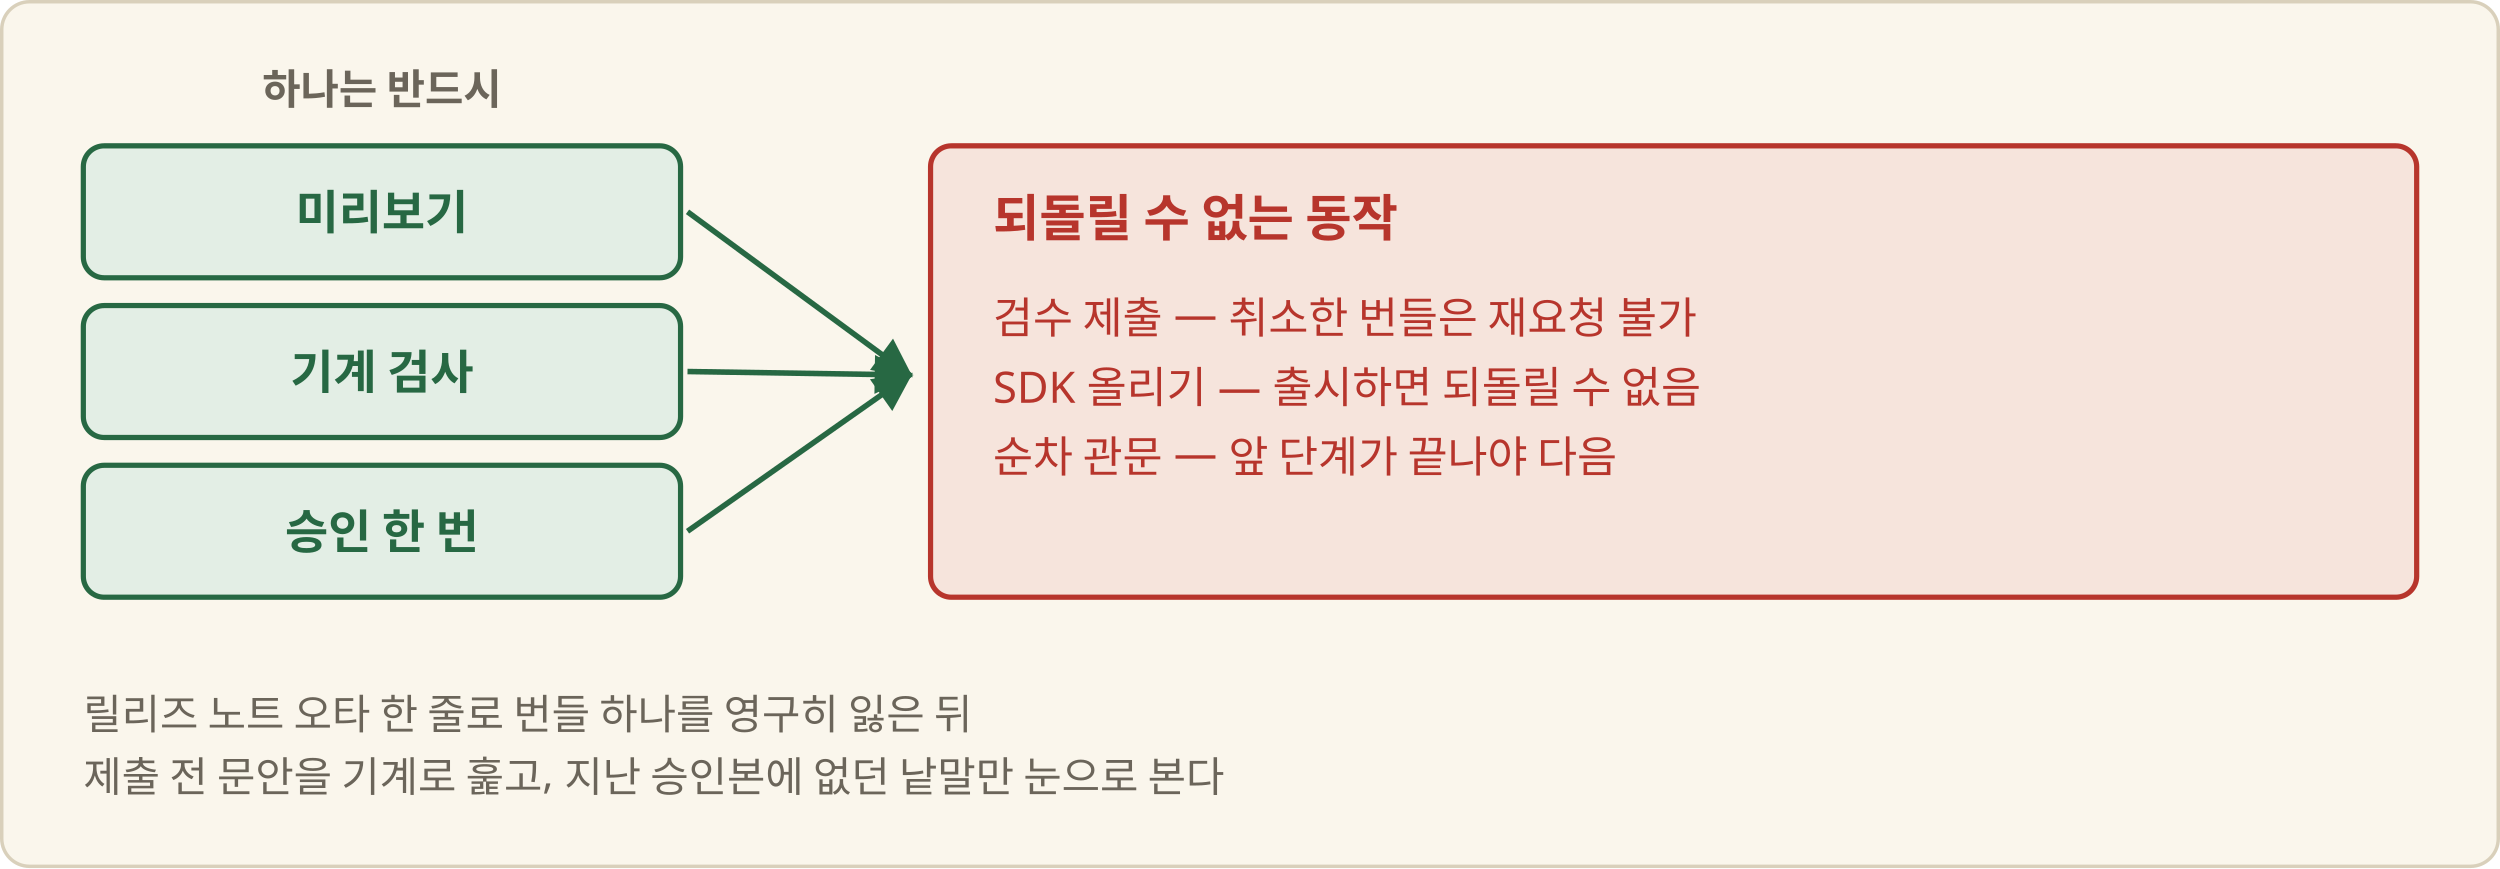
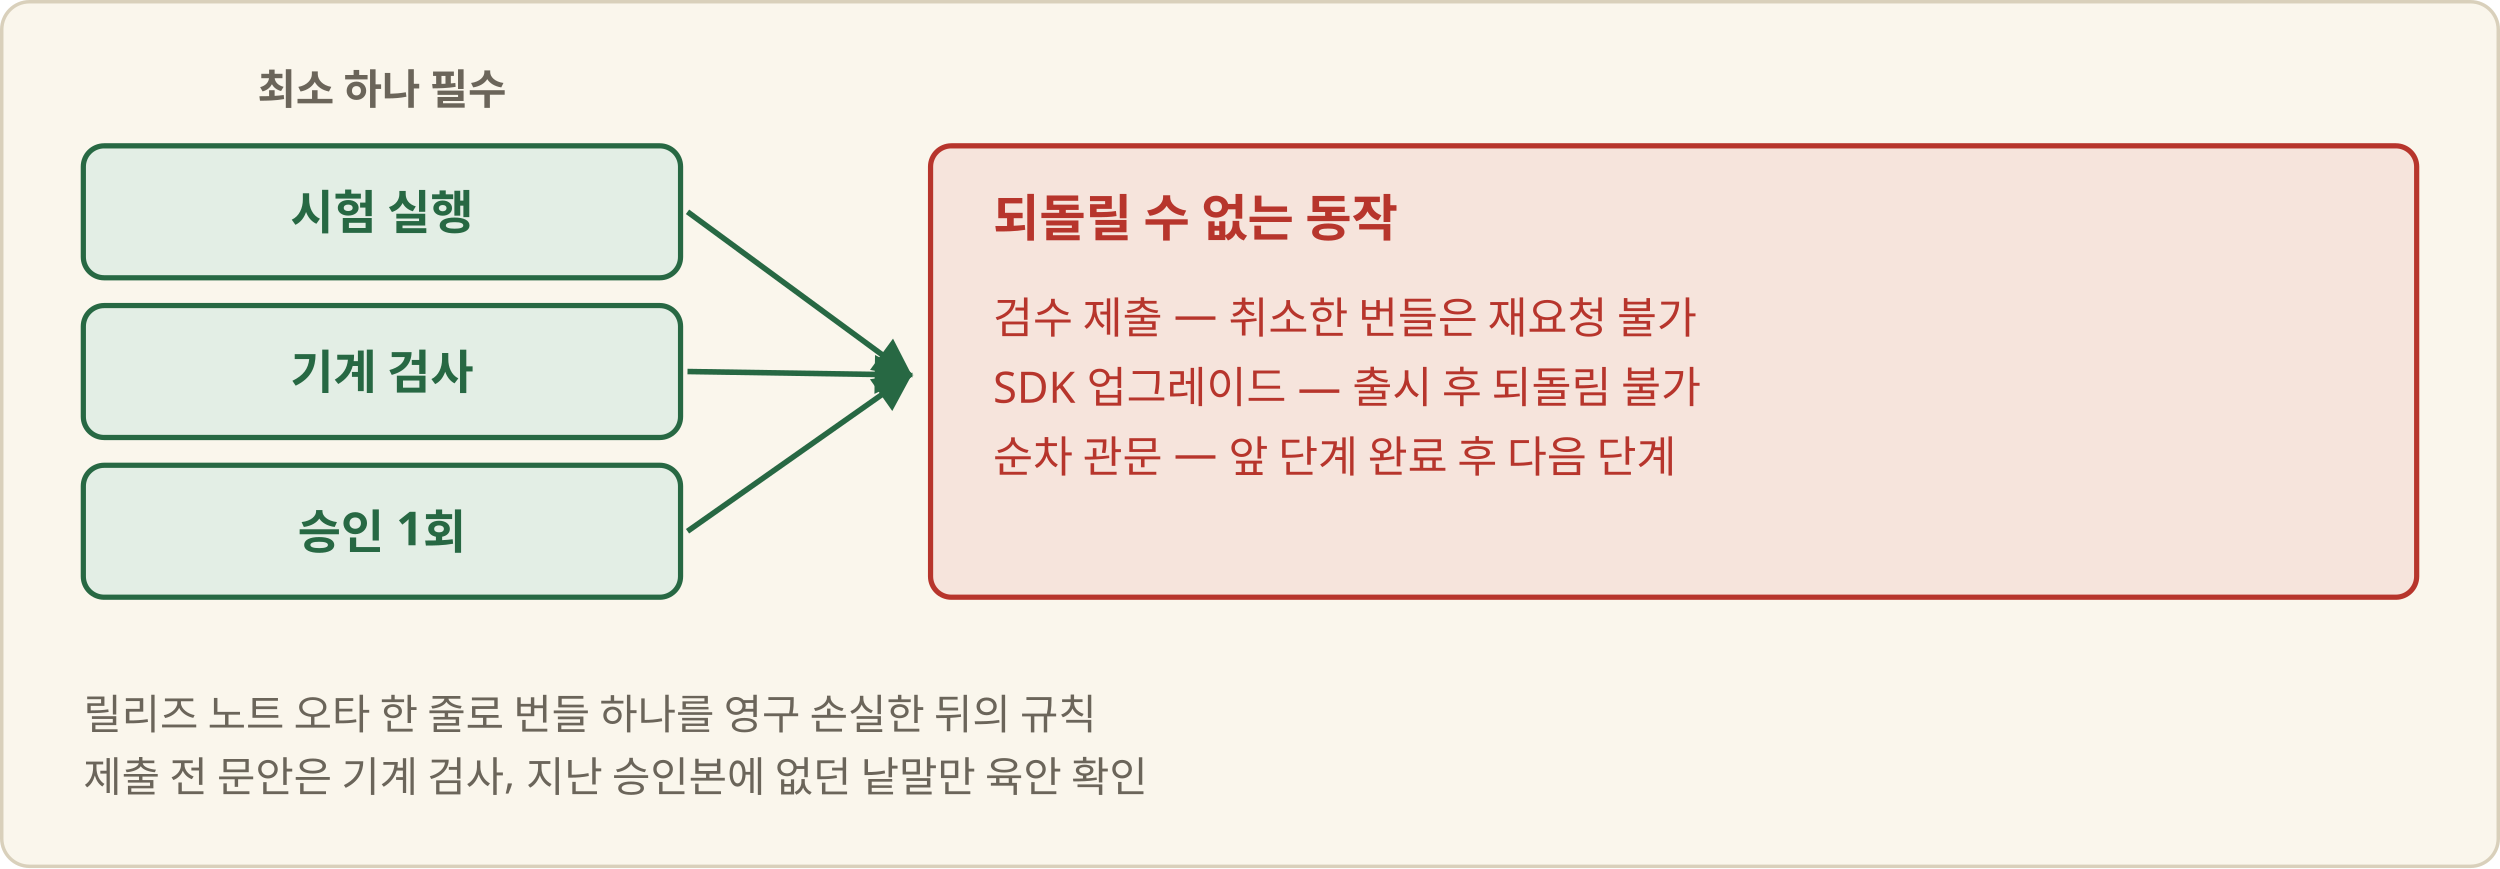
<svg xmlns="http://www.w3.org/2000/svg" viewBox="0 0 720 250" width="720" height="250" role="img" aria-label="되돌릴 수 없는 동작 앞에는 반드시 한 단계를 끼운다">
  <defs>
    <marker id="a-ink" viewBox="0 0 10 10" refX="9" refY="5" markerWidth="7" markerHeight="7" orient="auto-start-reverse">
      <path d="M0,0 L10,5 L0,10 z" fill="#1e2430" />
    </marker>
    <marker id="a-seal" viewBox="0 0 10 10" refX="9" refY="5" markerWidth="7" markerHeight="7" orient="auto-start-reverse">
      <path d="M0,0 L10,5 L0,10 z" fill="#b7352c" />
    </marker>
    <marker id="a-live" viewBox="0 0 10 10" refX="9" refY="5" markerWidth="7" markerHeight="7" orient="auto-start-reverse">
      <path d="M0,0 L10,5 L0,10 z" fill="#276843" />
    </marker>
    <marker id="a-faint" viewBox="0 0 10 10" refX="9" refY="5" markerWidth="7" markerHeight="7" orient="auto-start-reverse">
      <path d="M0,0 L10,5 L0,10 z" fill="#6b655a" />
    </marker>
  </defs>
  <rect x="0.5" y="0.5" width="719" height="249" rx="8" fill="#faf6ec" stroke="#d9d0bb" />
-   <text x="110" y="30.0" font-family="Pretendard, &quot;Apple SD Gothic Neo&quot;, &quot;Malgun Gothic&quot;, &quot;Noto Sans KR&quot;, sans-serif" font-size="12" fill="#6b655a" font-weight="600" text-anchor="middle">하나는 반드시</text>
+   <text x="110" y="30.0" font-family="Pretendard, &quot;Apple SD Gothic Neo&quot;, &quot;Malgun Gothic&quot;, &quot;Noto Sans KR&quot;, sans-serif" font-size="12" fill="#6b655a" font-weight="600" text-anchor="middle">최소 하나 필수</text>
  <rect x="24" y="42" width="172" height="38" rx="6" fill="#e3eee5" stroke="#276843" stroke-width="1.5" />
-   <text x="110" y="66.0" font-family="Pretendard, &quot;Apple SD Gothic Neo&quot;, &quot;Malgun Gothic&quot;, &quot;Noto Sans KR&quot;, sans-serif" font-size="13.5" fill="#276843" font-weight="700" text-anchor="middle">미리보기</text>
+   <text x="110" y="66.0" font-family="Pretendard, &quot;Apple SD Gothic Neo&quot;, &quot;Malgun Gothic&quot;, &quot;Noto Sans KR&quot;, sans-serif" font-size="13.5" fill="#276843" font-weight="700" text-anchor="middle">시험 실행</text>
  <line x1="198" y1="61" x2="262" y2="108" stroke="#276843" stroke-width="1.6" marker-end="url(#a-live)" />
  <rect x="24" y="88" width="172" height="38" rx="6" fill="#e3eee5" stroke="#276843" stroke-width="1.5" />
  <text x="110" y="112.0" font-family="Pretendard, &quot;Apple SD Gothic Neo&quot;, &quot;Malgun Gothic&quot;, &quot;Noto Sans KR&quot;, sans-serif" font-size="13.5" fill="#276843" font-weight="700" text-anchor="middle">기계 검사</text>
  <line x1="198" y1="107" x2="262" y2="108" stroke="#276843" stroke-width="1.6" marker-end="url(#a-live)" />
  <rect x="24" y="134" width="172" height="38" rx="6" fill="#e3eee5" stroke="#276843" stroke-width="1.5" />
-   <text x="110" y="158.0" font-family="Pretendard, &quot;Apple SD Gothic Neo&quot;, &quot;Malgun Gothic&quot;, &quot;Noto Sans KR&quot;, sans-serif" font-size="13.5" fill="#276843" font-weight="700" text-anchor="middle">승인 한 번</text>
+   <text x="110" y="158.0" font-family="Pretendard, &quot;Apple SD Gothic Neo&quot;, &quot;Malgun Gothic&quot;, &quot;Noto Sans KR&quot;, sans-serif" font-size="13.5" fill="#276843" font-weight="700" text-anchor="middle">승인 1회</text>
  <line x1="198" y1="153" x2="262" y2="108" stroke="#276843" stroke-width="1.6" marker-end="url(#a-live)" />
  <rect x="268" y="42" width="428" height="130" rx="6" fill="#f6e4dc" stroke="#b7352c" stroke-width="1.5" />
  <text x="286" y="68.0" font-family="Pretendard, &quot;Apple SD Gothic Neo&quot;, &quot;Malgun Gothic&quot;, &quot;Noto Sans KR&quot;, sans-serif" font-size="14.5" fill="#b7352c" font-weight="700" text-anchor="start">되돌릴 수 없는 동작</text>
  <text x="286" y="96.0" font-family="Pretendard, &quot;Apple SD Gothic Neo&quot;, &quot;Malgun Gothic&quot;, &quot;Noto Sans KR&quot;, sans-serif" font-size="12.5" fill="#b7352c" font-weight="500" text-anchor="start">검수 제출 — 취소한 번들은 재요청 불가</text>
-   <text x="286" y="116.0" font-family="Pretendard, &quot;Apple SD Gothic Neo&quot;, &quot;Malgun Gothic&quot;, &quot;Noto Sans KR&quot;, sans-serif" font-size="12.5" fill="#b7352c" font-weight="500" text-anchor="start">SDK 올리기 — 출시하면 되돌릴 수 없음</text>
-   <text x="286" y="136.0" font-family="Pretendard, &quot;Apple SD Gothic Neo&quot;, &quot;Malgun Gothic&quot;, &quot;Noto Sans KR&quot;, sans-serif" font-size="12.5" fill="#b7352c" font-weight="500" text-anchor="start">순차 관문 — 앞 단계가 끝나야 다음</text>
-   <text x="24" y="210.0" font-family="Pretendard, &quot;Apple SD Gothic Neo&quot;, &quot;Malgun Gothic&quot;, &quot;Noto Sans KR&quot;, sans-serif" font-size="12" fill="#6b655a" font-weight="500" text-anchor="start">릴리즈 노트 오타 한 줄로 번들 하나를 영구히 잃은 뒤</text>
-   <text x="24" y="228.0" font-family="Pretendard, &quot;Apple SD Gothic Neo&quot;, &quot;Malgun Gothic&quot;, &quot;Noto Sans KR&quot;, sans-serif" font-size="12" fill="#6b655a" font-weight="500" text-anchor="start">제출 전 문안을 기계로 훑고, 지난 승인본에 없던 낱말만 눈으로 본다</text>
+   <text x="286" y="116.0" font-family="Pretendard, &quot;Apple SD Gothic Neo&quot;, &quot;Malgun Gothic&quot;, &quot;Noto Sans KR&quot;, sans-serif" font-size="12.5" fill="#b7352c" font-weight="500" text-anchor="start">SDK 업그레이드 — 출시 후 되돌림 불가</text>
+   <text x="286" y="136.0" font-family="Pretendard, &quot;Apple SD Gothic Neo&quot;, &quot;Malgun Gothic&quot;, &quot;Noto Sans KR&quot;, sans-serif" font-size="12.5" fill="#b7352c" font-weight="500" text-anchor="start">순차 관문 — 앞 단계 완료 후 다음 단계</text>
+   <text x="24" y="210.0" font-family="Pretendard, &quot;Apple SD Gothic Neo&quot;, &quot;Malgun Gothic&quot;, &quot;Noto Sans KR&quot;, sans-serif" font-size="12" fill="#6b655a" font-weight="500" text-anchor="start">릴리즈 노트 오타 한 줄로 번들 하나를 영구 손실한 뒤의 규칙</text>
+   <text x="24" y="228.0" font-family="Pretendard, &quot;Apple SD Gothic Neo&quot;, &quot;Malgun Gothic&quot;, &quot;Noto Sans KR&quot;, sans-serif" font-size="12" fill="#6b655a" font-weight="500" text-anchor="start">제출 전 문안은 기계 검사, 지난 승인본에 없던 낱말만 육안 확인</text>
</svg>
